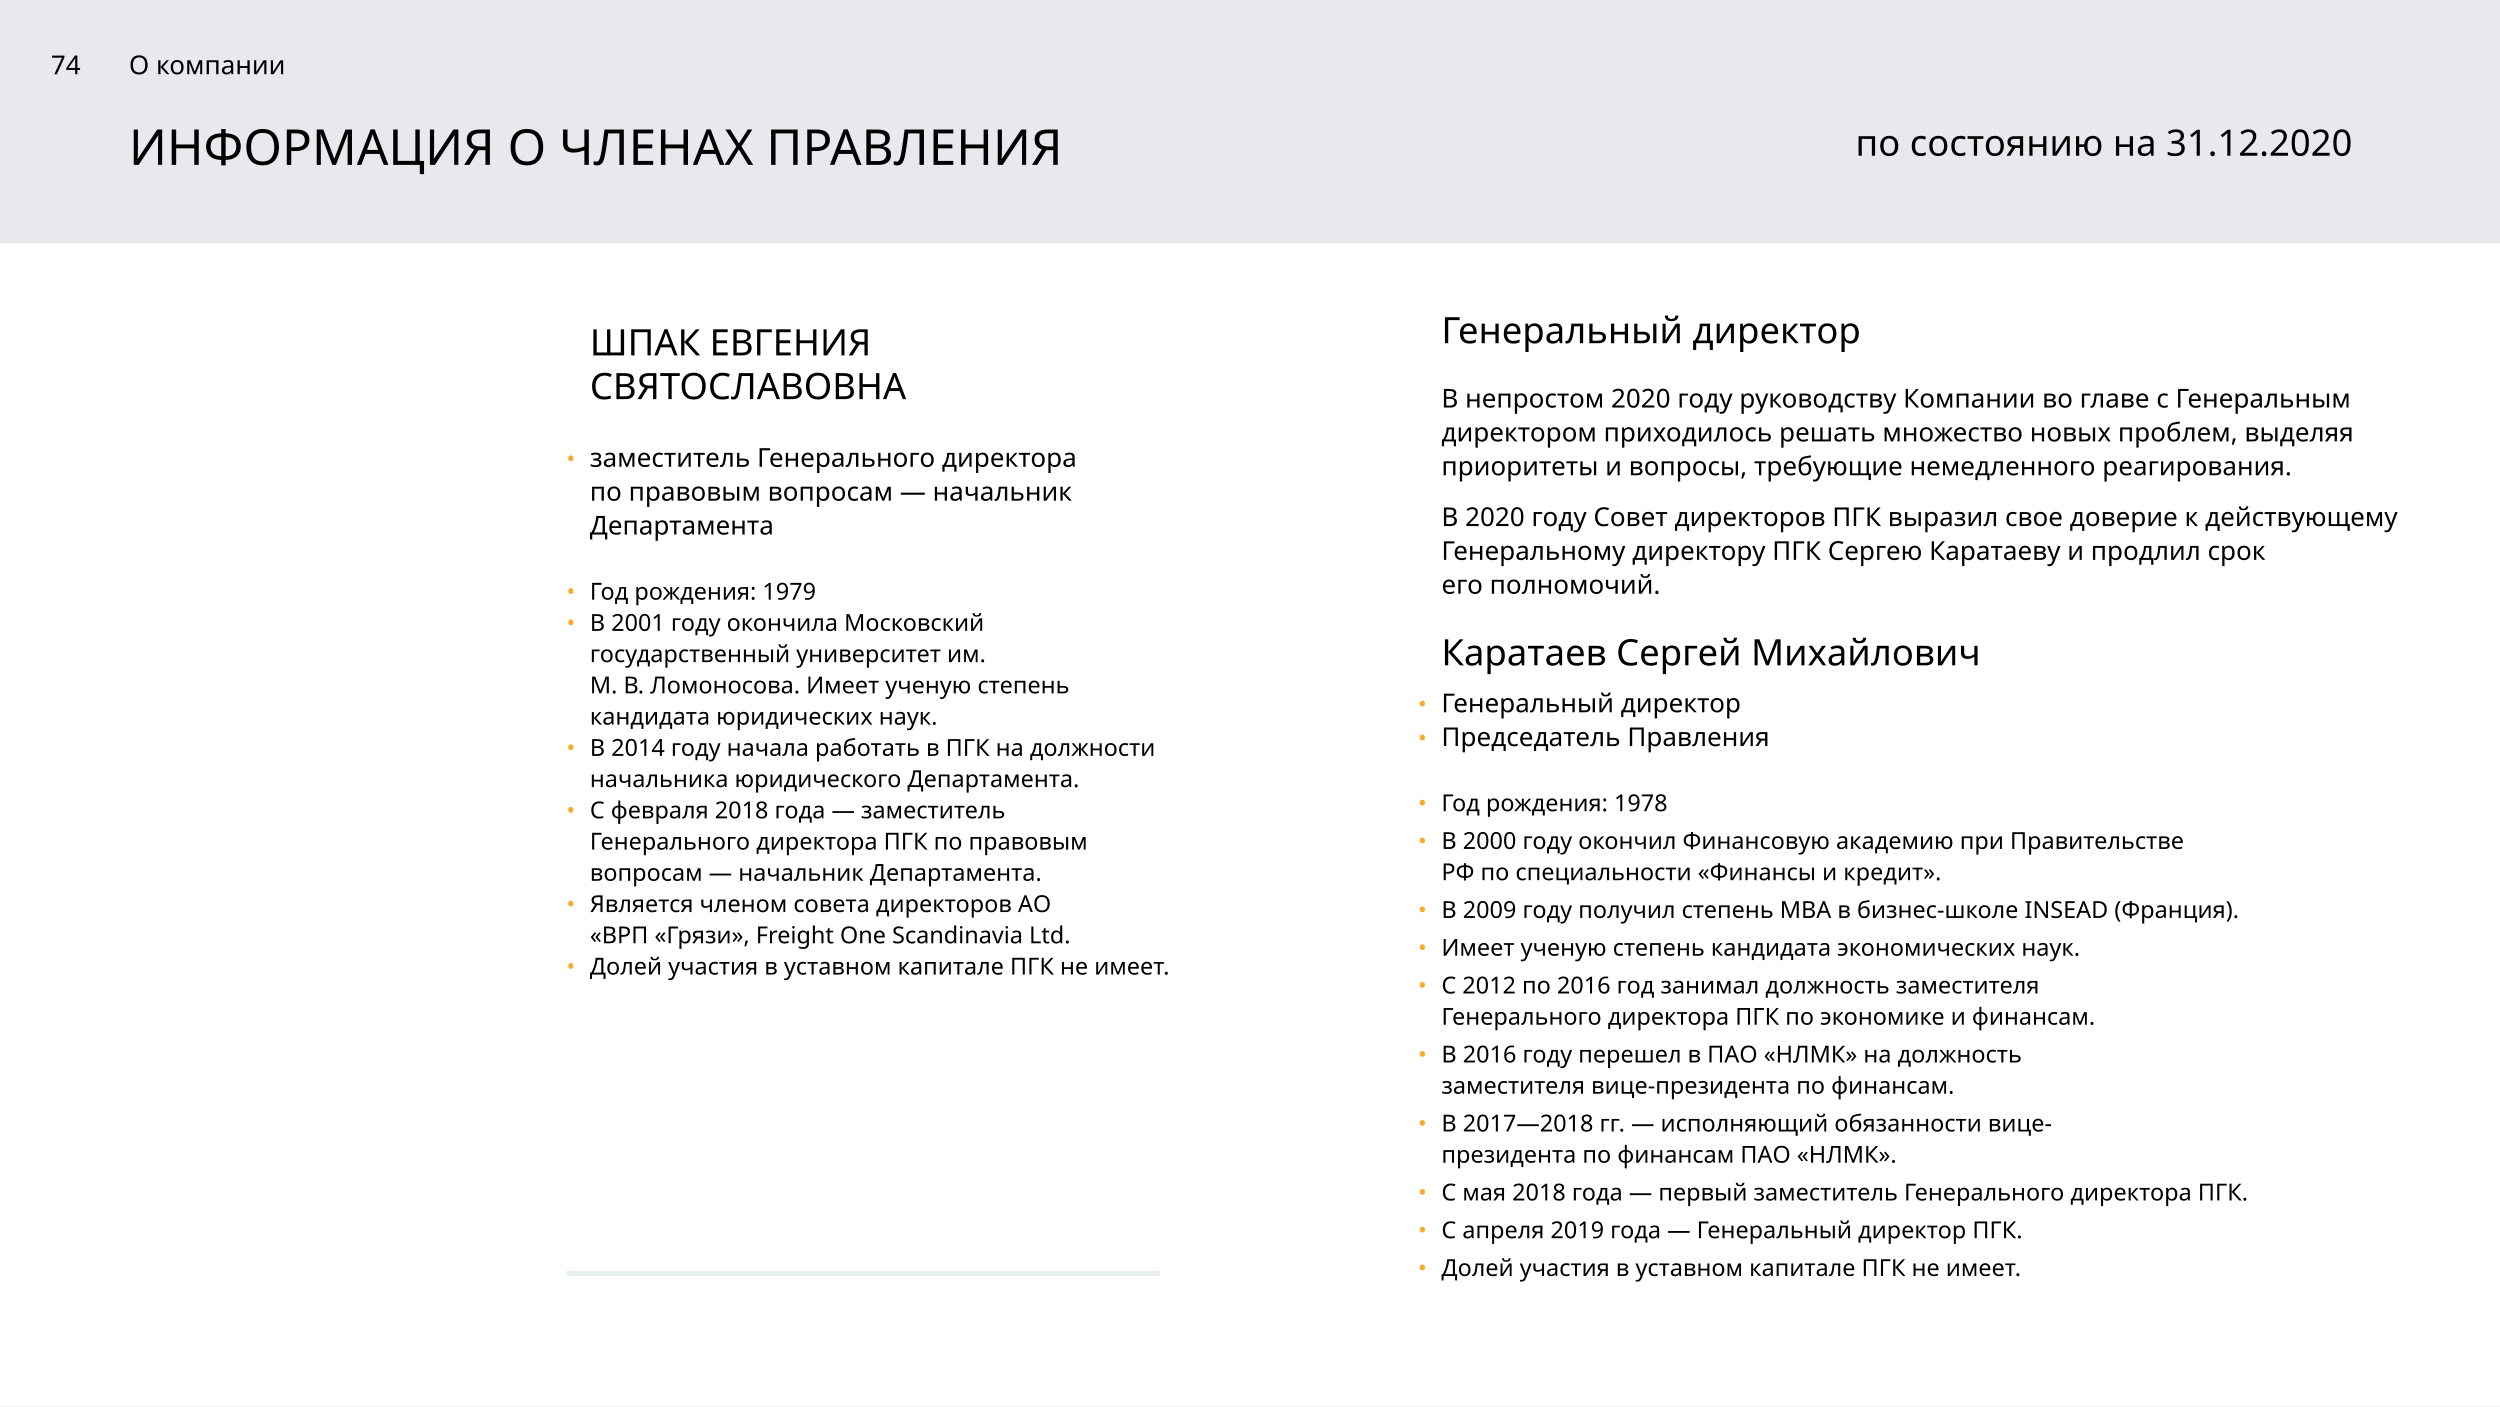
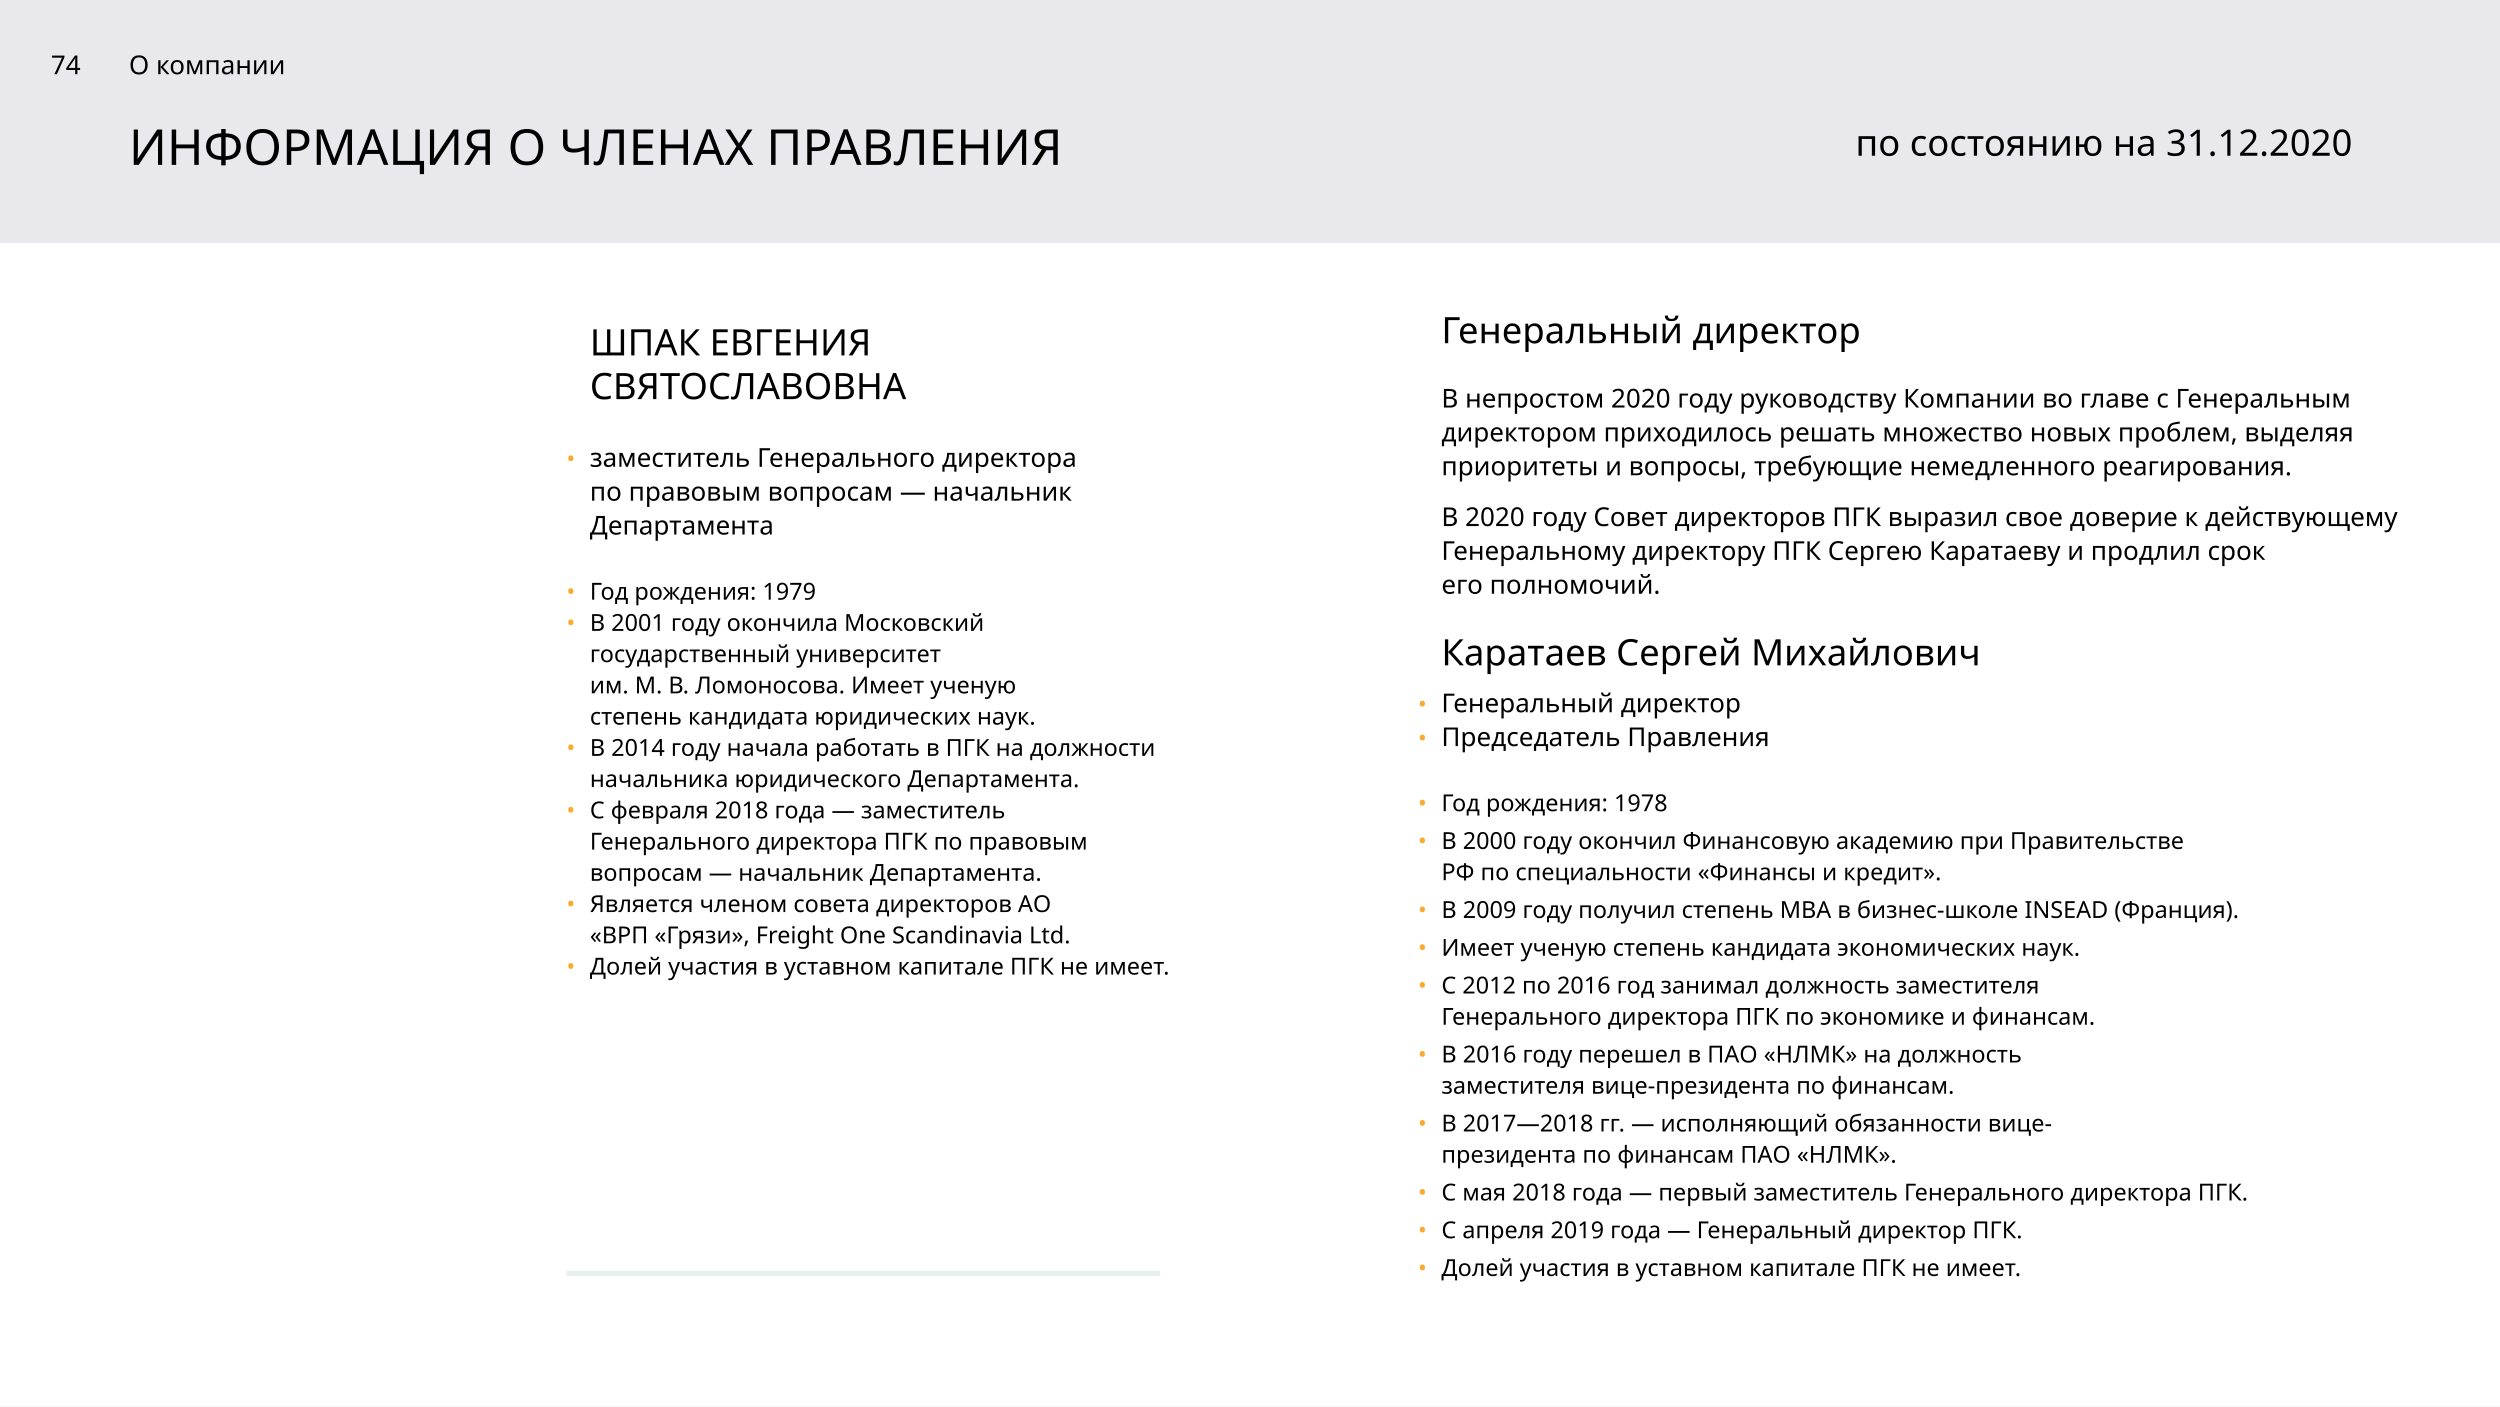
<svg xmlns="http://www.w3.org/2000/svg" version="1.1" id="svg2" xml:space="preserve" width="2560" height="1440" viewBox="0 0 2560 1440">
  <defs id="defs6">
    <clipPath clipPathUnits="userSpaceOnUse" id="clipPath20">
      <path d="M 0,1080 H 1920 V 0 H 0 Z" id="path18" />
    </clipPath>
    <clipPath clipPathUnits="userSpaceOnUse" id="clipPath256">
      <path d="M 0,1080 H 1920 V 0 H 0 Z" id="path254" />
    </clipPath>
  </defs>
  <g id="g10" transform="matrix(1.333333,0,0,-1.333333,0,1440)">
    <g id="g12">
      <g id="g14">
        <g id="g16" clip-path="url(#clipPath20)">
          <path d="M 0,0 H 1920 V 1080 H 0 Z" style="fill:#ffffff;fill-opacity:1;fill-rule:nonzero;stroke:none" id="path22" />
        </g>
      </g>
    </g>
    <path d="M 0,893.4 H 1920 V 1080 H 0 Z" style="fill:#e8e8ed;fill-opacity:1;fill-rule:nonzero;stroke:none" id="path24" />
    <text transform="matrix(1,0,0,-1,99,953.4)" style="font-variant:normal;font-weight:normal;font-stretch:normal;font-size:38px;font-family:'Prosto One';-inkscape-font-specification:ProstoOne-Regular;writing-mode:lr-tb;fill:#000000;fill-opacity:1;fill-rule:nonzero;stroke:none" id="text28">
      <tspan x="0 32.68 64.6 102.41 136.61 166.63 208.43 239.59 272.84 305.52 335.92 349.22 383.42 396.72 426.55 458.09 485.07 516.99 548.15 577.22 590.52 622.44 652.46 683.62 714.02 745.56 772.54 804.46 837.14" y="0" id="tspan26">ИНФОРМАЦИЯ О ЧЛЕНАХ ПРАВЛЕНИЯ</tspan>
    </text>
    <text transform="matrix(1,0,0,-1,1425,960.4)" style="font-variant:normal;font-weight:500;font-stretch:normal;font-size:28px;font-family:'Rubik Medium';-inkscape-font-specification:Rubik-Medium;writing-mode:lr-tb;fill:#000000;fill-opacity:1;fill-rule:nonzero;stroke:none" id="text32">
      <tspan x="0 17.136 33.74 40.124 56.14 72.744 88.76 103.628 120.232 136.36 153.832 171.304 194.712 201.096 218.568 234.584 240.968 258.185 271.177 276.861 289.853 307.213 314.745 332.105 350.557 367.917" y="0" id="tspan30">по состоянию на 31.12.2020</tspan>
    </text>
    <text transform="matrix(1,0,0,-1,453.008,807.072)" style="font-variant:normal;font-weight:normal;font-stretch:normal;font-size:28px;font-family:'Prosto One';-inkscape-font-specification:ProstoOne-Regular;writing-mode:lr-tb;fill:#000000;fill-opacity:1;fill-rule:nonzero;stroke:none" id="text38">
      <tspan x="0 30.66 54.18 77.14 99.4 109.2 129.08 151.48 169.96 189.84 213.36 237.44 259.84" y="0" id="tspan34">ШПАК ЕВГЕНИЯ </tspan>
      <tspan x="0 22.12 44.52 66.92 86.66 111.86 133.98 157.22 180.18 202.58 227.78 250.18 273.7" y="33.6" id="tspan36">СВЯТОСЛАВОВНА</tspan>
    </text>
    <text transform="matrix(1,0,0,-1,435,721.4804)" style="font-variant:normal;font-weight:normal;font-stretch:normal;font-size:18px;font-family:Rubik;-inkscape-font-specification:Rubik-Regular;writing-mode:lr-tb;fill:#faaa2d;fill-opacity:1;fill-rule:nonzero;stroke:none" id="text42">
      <tspan x="0 6.858" y="0" id="tspan40">• </tspan>
    </text>
    <text transform="matrix(1,0,0,-1,453,721.4804)" style="font-variant:normal;font-weight:500;font-stretch:normal;font-size:20px;font-family:'Rubik Medium';-inkscape-font-specification:Rubik-Medium;writing-mode:lr-tb;fill:#000000;fill-opacity:1;fill-rule:nonzero;stroke:none" id="text50">
      <tspan x="0 10.72 22.16 36.24 47.8 59.24 69.86 82.34 92.96 104.418 116.498 127.118 131.678 140.238 151.798 164.278 175.838 188.118 199.558 211.638 222.258 234.738 246.598 255.336 267.196 271.756 284.336 296.816 309.096 320.656 332.116 342.736 354.596 366.876 378.316" y="0" id="tspan44">заместитель Генерального директора </tspan>
      <tspan x="0 12.24 24.1 28.66 40.9 53.18 64.62 76.32 88.18 99.88 115.24 129.32 133.88 145.58 157.44 169.68 181.96 193.82 205.26 216.7 230.78 235.34 250.54 255.1 267.58 279.02 290.6 302.04 314.12 324.74 337.22 349.7 361.16" y="26" id="tspan46">по правовым вопросам — начальник </tspan>
      <tspan x="0 14.92 26.48 38.72 50.16 62.44 73.06 84.5 98.58 110.14 122.62 133.24" y="52" id="tspan48">Департамента</tspan>
    </text>
    <text transform="matrix(1,0,0,-1,435,619.4803)" style="font-variant:normal;font-weight:normal;font-stretch:normal;font-size:18px;font-family:Rubik;-inkscape-font-specification:Rubik-Regular;writing-mode:lr-tb;fill:#faaa2d;fill-opacity:1;fill-rule:nonzero;stroke:none" id="text54">
      <tspan x="0 6.858" y="0" id="tspan52">• </tspan>
    </text>
    <text transform="matrix(1,0,0,-1,453,619.4803)" style="font-variant:normal;font-weight:300;font-stretch:normal;font-size:18px;font-family:'Rubik Light';-inkscape-font-specification:Rubik-Light;writing-mode:lr-tb;fill:#000000;fill-opacity:1;fill-rule:nonzero;stroke:none" id="text58">
      <tspan x="0 6.732 16.776 27.144 31.788 42.246 52.29 65.772 76.14 85.968 96.696 107.424 116.766 121.104 125.748 132.912 143.208 151.974" y="0" id="tspan56">Год рождения: 1979</tspan>
    </text>
    <text transform="matrix(1,0,0,-1,435,595.4863)" style="font-variant:normal;font-weight:normal;font-stretch:normal;font-size:18px;font-family:Rubik;-inkscape-font-specification:Rubik-Regular;writing-mode:lr-tb;fill:#faaa2d;fill-opacity:1;fill-rule:nonzero;stroke:none" id="text62">
      <tspan x="0 6.858" y="0" id="tspan60">• </tspan>
    </text>
    <text transform="matrix(1,0,0,-1,453,595.4863)" style="font-variant:normal;font-weight:300;font-stretch:normal;font-size:18px;font-family:'Rubik Light';-inkscape-font-specification:Rubik-Light;writing-mode:lr-tb;fill:#000000;fill-opacity:1;fill-rule:nonzero;stroke:none" id="text72">
      <tspan x="0 11.754 16.398 26.478 37.566 48.654 55.818 60.462 67.77 77.814 88.182 97.704 102.348 112.392 121.05 131.094 141.822 151.308 162.036 172.134 181.782 186.426 200.466 210.51 220.158 228.814 238.858 248.614 258.262 267.37 278.098 288.826" y="0" id="tspan64">В 2001 году окончила Московский </tspan>
-       <tspan x="0 7.308 17.352 27 36.522 46.89 56.538 66.996 76.644 85.59 95.346 105.174 115.902 126.63 138.492 149.22 153.864 163.386 174.114 184.842 194.598 204.426 214.884 224.532 235.26 244.206 254.034 262.98 267.624 278.352 290.304 294.588" y="23.994" id="tspan66">государственный университет им. </tspan>
-       <tspan x="0 13.878 18.162 22.806 34.56 38.844 43.488 55.728 65.772 77.724 87.768 98.496 108.54 118.188 128.232 137.988 147.636 151.92 156.564 169.632 181.584 191.412 201.24 210.186 214.83 224.352 233.838 243.666 254.394 263.916 277.65 282.294 291.942 300.888 310.716 321.084 330.912 341.64 350.208" y="47.988" id="tspan68">М. В. Ломоносова. Имеет ученую степень </tspan>
-       <tspan x="0 9.108 18.756 29.484 39.852 50.58 60.948 70.596 79.542 89.19 93.834 107.568 118.026 128.754 139.122 149.85 159.336 169.164 178.812 187.92 198.648 207.972 212.616 223.344 232.992 242.514 251.622" y="71.982" id="tspan70">кандидата юридических наук.</tspan>
+       <tspan x="0 7.308 17.352 27 36.522 46.89 56.538 66.996 76.644 85.59 95.346 105.174 115.902 126.63 138.492 149.22 153.864 163.386 174.114 184.842 194.598 204.426 214.884 224.532 235.26 244.206 254.034 262.98" y="23.994" id="tspan66">государственный университет </tspan>
+       <tspan x="0 10.728 22.68 26.964 31.608 45.486 49.77 54.414 66.168 70.452 75.096 87.336 97.38 109.332 119.376 130.104 140.148 149.796 159.84 169.596 179.244 183.528 188.172 201.24 213.192 223.02 232.848 241.794 246.438 255.96 265.446 275.274 286.002 295.524 309.258" y="47.988" id="tspan68">им. М. В. Ломоносова. Имеет ученую </tspan>
+       <tspan x="0 9.648 18.594 28.422 38.79 48.618 59.346 67.914 72.558 81.666 91.314 102.042 112.41 123.138 133.506 143.154 152.1 161.748 166.392 180.126 190.584 201.312 211.68 222.408 231.894 241.722 251.37 260.478 271.206 280.53 285.174 295.902 305.55 315.072 324.18" y="71.982" id="tspan70">степень кандидата юридических наук.</tspan>
    </text>
    <text transform="matrix(1,0,0,-1,435,499.5103)" style="font-variant:normal;font-weight:normal;font-stretch:normal;font-size:18px;font-family:Rubik;-inkscape-font-specification:Rubik-Regular;writing-mode:lr-tb;fill:#faaa2d;fill-opacity:1;fill-rule:nonzero;stroke:none" id="text76">
      <tspan x="0 6.858" y="0" id="tspan74">• </tspan>
    </text>
    <text transform="matrix(1,0,0,-1,453,499.5103)" style="font-variant:normal;font-weight:300;font-stretch:normal;font-size:18px;font-family:'Rubik Light';-inkscape-font-specification:Rubik-Light;writing-mode:lr-tb;fill:#000000;fill-opacity:1;fill-rule:nonzero;stroke:none" id="text82">
      <tspan x="0 11.754 16.398 26.478 37.566 44.73 55.44 60.084 67.392 77.436 87.804 97.326 101.97 112.698 122.346 131.832 141.48 151.578 161.226 165.87 176.328 185.976 196.182 206.226 215.172 224.82 233.766 242.334 246.978 256.734 261.378 273.978 283.068 294.12 298.764 309.492 319.14 323.784 334.152 344.012 354.11 367.592 378.32 388.364 398.012 406.958 417.686" y="0" id="tspan78">В 2014 году начала работать в ПГК на должности </tspan>
      <tspan x="0 10.728 20.376 29.862 39.51 49.608 58.176 68.904 79.632 88.74 98.388 103.032 116.766 127.224 137.952 148.32 159.048 168.534 178.362 188.01 196.666 206.71 214.018 224.062 228.706 240.874 250.702 261.07 270.718 281.176 290.122 299.77 311.722 321.55 332.278 341.224 350.872" y="23.994" id="tspan80">начальника юридического Департамента.</tspan>
    </text>
    <text transform="matrix(1,0,0,-1,435,451.5223)" style="font-variant:normal;font-weight:normal;font-stretch:normal;font-size:18px;font-family:Rubik;-inkscape-font-specification:Rubik-Regular;writing-mode:lr-tb;fill:#faaa2d;fill-opacity:1;fill-rule:nonzero;stroke:none" id="text86">
      <tspan x="0 6.858" y="0" id="tspan84">• </tspan>
    </text>
    <text transform="matrix(1,0,0,-1,453,451.5223)" style="font-variant:normal;font-weight:300;font-stretch:normal;font-size:18px;font-family:'Rubik Light';-inkscape-font-specification:Rubik-Light;writing-mode:lr-tb;fill:#000000;fill-opacity:1;fill-rule:nonzero;stroke:none" id="text94">
      <tspan x="0 11.718 16.362 28.584 38.412 48.168 58.626 68.274 78.372 87.714 92.358 102.438 113.526 120.69 131.814 136.458 143.764 153.808 164.176 173.824 178.468 192.274 196.918 205.774 215.422 227.374 237.202 246.85 255.796 266.524 275.47 285.224 295.322 303.89" y="0" id="tspan88">С февраля 2018 года — заместитель </tspan>
      <tspan x="0 6.732 16.56 27.288 37.116 47.574 57.222 67.32 75.888 86.616 96.66 103.966 114.01 118.654 129.022 139.75 150.208 160.036 169.144 178.09 188.134 198.592 208.24 212.884 225.484 234.574 245.626 250.27 260.638 270.682 275.326 285.694 296.152 305.8 315.556 325.6 335.356 347.218 359.17" y="23.994" id="tspan90">Генерального директора ПГК по правовым </tspan>
      <tspan x="0 9.756 19.8 30.168 40.626 50.67 60.318 69.966 81.918 86.562 100.368 105.012 115.74 125.388 134.874 144.522 154.62 163.188 173.916 184.644 193.752 198.396 210.564 220.392 230.76 240.408 250.866 259.812 269.46 281.412 291.24 301.968 310.914 320.562" y="47.988" id="tspan92">вопросам — начальник Департамента.</tspan>
    </text>
    <text transform="matrix(1,0,0,-1,435,379.5403)" style="font-variant:normal;font-weight:normal;font-stretch:normal;font-size:18px;font-family:Rubik;-inkscape-font-specification:Rubik-Regular;writing-mode:lr-tb;fill:#faaa2d;fill-opacity:1;fill-rule:nonzero;stroke:none" id="text98">
      <tspan x="0 6.858" y="0" id="tspan96">• </tspan>
    </text>
    <text transform="matrix(1,0,0,-1,453,379.5403)" style="font-variant:normal;font-weight:300;font-stretch:normal;font-size:18px;font-family:'Rubik Light';-inkscape-font-specification:Rubik-Light;writing-mode:lr-tb;fill:#000000;fill-opacity:1;fill-rule:nonzero;stroke:none" id="text104">
      <tspan x="0 11.556 21.312 31.41 40.752 50.58 59.526 69.174 78.516 83.16 92.646 102.744 112.572 123.3 133.344 145.296 149.94 159.588 169.632 179.388 189.216 198.162 207.81 212.454 222.822 233.55 244.008 253.836 262.944 271.89 281.934 292.392 302.436 312.192 316.836 328.536 340.452" y="0" id="tspan100">Является членом совета директоров АО </tspan>
      <tspan x="0 10.854 22.608 33.912 46.512 51.156 62.01 69.3 79.758 89.1 97.956 108.684 119.538 123.804 128.448 138.418 144.466 154.294 158.308 168.766 179.26 185.722 190.366 202.282 212.902 222.73 227.374 238.264 247.912 257.56 268.18 278.62 282.634 293.254 302.756 312.404 316.418 326.066 330.71 339.764 346.226 356.666" y="23.994" id="tspan102">«ВРП «Грязи», Freight One Scandinavia Ltd.</tspan>
    </text>
    <text transform="matrix(1,0,0,-1,435,331.5523)" style="font-variant:normal;font-weight:normal;font-stretch:normal;font-size:18px;font-family:Rubik;-inkscape-font-specification:Rubik-Regular;writing-mode:lr-tb;fill:#faaa2d;fill-opacity:1;fill-rule:nonzero;stroke:none" id="text108">
      <tspan x="0 6.858" y="0" id="tspan106">• </tspan>
    </text>
    <text transform="matrix(1,0,0,-1,453,331.5523)" style="font-variant:normal;font-weight:300;font-stretch:normal;font-size:18px;font-family:'Rubik Light';-inkscape-font-specification:Rubik-Light;writing-mode:lr-tb;fill:#000000;fill-opacity:1;fill-rule:nonzero;stroke:none" id="text112">
      <tspan x="0 12.168 22.032 32.13 41.958 52.686 57.33 66.852 76.338 85.986 95.634 104.58 115.308 124.65 129.294 139.05 143.694 152.908 162.556 171.502 181.15 190.906 201.634 211.678 223.63 228.274 237.382 247.03 257.398 268.126 277.072 286.72 296.818 306.646 311.29 323.89 332.98 344.032 348.676 359.404 369.232 373.876 384.604 396.556 406.384 416.212 425.158" y="0" id="tspan110">Долей участия в уставном капитале ПГК не имеет.</tspan>
    </text>
    <text transform="matrix(1,0,0,-1,1107,816.4)" style="font-variant:normal;font-weight:500;font-stretch:normal;font-size:28px;font-family:'Rubik Medium';-inkscape-font-specification:Rubik-Medium;writing-mode:lr-tb;fill:#000000;fill-opacity:1;fill-rule:nonzero;stroke:none" id="text116">
      <tspan x="0 11.984 28.168 45.64 61.824 79.016 95.032 111.944 126.812 144.284 165.788 183.26 189.644 207.256 224.728 241.92 258.104 274.148 289.016 305.62" y="0" id="tspan114">Генеральный директор</tspan>
    </text>
    <text transform="matrix(1,0,0,-1,1107,767)" style="font-variant:normal;font-weight:300;font-stretch:normal;font-size:20px;font-family:'Rubik Light';-inkscape-font-specification:Rubik-Light;writing-mode:lr-tb;fill:#000000;fill-opacity:1;fill-rule:nonzero;stroke:none" id="text130">
      <tspan x="0 13.06 18.22 30.14 41.06 52.58 64.2 75.36 86.08 96.02 107.18 120.46 125.62 136.82 149.14 160.34 172.66 177.82 185.938 197.098 208.618 219.198 224.358 235.598 246.178 255.798 266.958 277.798 288.958 300.478 311.198 321.138 331.978 342.558 347.718 359.396 370.556 383.836 395.356 406.076 417.996 429.916 441.836 446.996 457.836 468.996 474.156 481.996 493.216 503.936 514.776 525.696 530.856 541.576 546.736 554.214 565.134 577.054 587.974 599.594 610.314 621.534 631.054 642.974 656.154 669.434" y="0" id="tspan118">В непростом 2020 году руководству Компании во главе с Генеральным </tspan>
      <tspan x="0 11.52 23.44 35.06 45.98 56.1 66.04 77.2 88.82 99.98 113.26 118.42 129.94 141.56 153.48 163.84 175 186.52 198.44 209.66 220.82 231.54 241.06 246.22 257.84 268.76 284.14 294.86 304.8 314.32 319.48 332.76 344.68 355.84 370.82 381.74 392.46 402.4 413.24 424.4 429.56 441.48 452.64 463.48 476.66 487.02 492.18 503.7 515.32 526.48 537.82 549.04 559.96 573.24 577.98 583.14 593.98 607.16 618.68 629.512 640.732 651.112 661.492" y="26" id="tspan120">директором приходилось решать множество новых проблем, выделяя </tspan>
      <tspan x="0 11.52 23.14 35.06 46.22 57.84 69.76 79.7 90.62 100.56 113.74 118.9 130.82 135.98 146.82 157.98 169.5 181.12 192.28 203 216.18 220.92 226.08 236.02 247.64 258.56 269.9 280.48 295.74 311.64 323.56 334.48 339.64 351.56 362.48 375.76 386.68 398.2 409.42 420.34 432.26 444.18 455.34 463.454 474.614 479.774 491.394 502.314 513.034 521.394 533.314 544.934 556.094 566.934 577.654 589.574 601.494 611.874" y="52" id="tspan122">приоритеты и вопросы, требующие немедленного реагирования.</tspan>
      <tspan x="0 13.06 18.22 29.42 41.74 52.94 65.26 70.42 78.54 89.7 101.22 111.8 116.96 129.98 141.14 151.98 162.9 172.84 178 189.52 201.44 213.06 223.98 234.1 244.04 255.2 266.82 277.98 288.82 293.98 307.98 318.08 330.36 335.52 346.36 359.54 371.16 381.88 391.72 403.64 414.86 420.02 430.74 441.58 452.74 463.66 468.82 480.34 491.5 502.34 513.26 524.88 536.8 547.72 552.88 563 568.16 579.68 590.6 602.52 613.24 623.18 634.02 644.6 659.86 675.76 686.68 699.96 710.54" y="91" id="tspan124">В 2020 году Совет директоров ПГК выразил свое доверие к действующему </tspan>
      <tspan x="0 7.48 18.4 30.32 41.24 52.86 63.58 74.8 84.32 96.24 107.4 120.68 131.26 136.42 147.94 159.86 171.48 182.4 192.52 202.46 213.62 224.858 235.438 240.598 254.598 264.698 276.978 282.138 295.158 306.078 317.698 325.816 336.736 351.996 357.156 369.436 380.156 391.776 402.496 412.436 423.156 434.076 444.916 455.496 460.656 472.576 477.736 489.256 500.876 512.036 523.556 534.776 546.696 557.916 563.076 573.796 585.416 596.576 606.696" y="117" id="tspan126">Генеральному директору ПГК Сергею Каратаеву и продлил срок </tspan>
      <tspan x="0 10.92 19.04 30.2 35.36 46.88 57.84 69.06 80.98 92.14 105.42 116.58 127.12 139.04 150.96" y="143" id="tspan128">его полномочий.</tspan>
    </text>
    <text transform="matrix(1,0,0,-1,1107,569)" style="font-variant:normal;font-weight:500;font-stretch:normal;font-size:28px;font-family:'Rubik Medium';-inkscape-font-specification:Rubik-Medium;writing-mode:lr-tb;fill:#000000;fill-opacity:1;fill-rule:nonzero;stroke:none" id="text134">
      <tspan x="0 18.816 34.832 52.024 68.04 82.908 98.924 115.108 131.488 137.872 157.052 173.236 190.428 202.661 218.845 236.317 242.701 265.437 282.909 298.729 314.745 332.217 349.129 365.733 382.113 399.585" y="0" id="tspan132">Каратаев Сергей Михайлович</tspan>
    </text>
    <text transform="matrix(1,0,0,-1,1089,533)" style="font-variant:normal;font-weight:normal;font-stretch:normal;font-size:18px;font-family:Rubik;-inkscape-font-specification:Rubik-Regular;writing-mode:lr-tb;fill:#faaa2d;fill-opacity:1;fill-rule:nonzero;stroke:none" id="text138">
      <tspan x="0 6.858" y="0" id="tspan136">• </tspan>
    </text>
    <text transform="matrix(1,0,0,-1,1107,533)" style="font-variant:normal;font-weight:500;font-stretch:normal;font-size:20px;font-family:'Rubik Medium';-inkscape-font-specification:Rubik-Medium;writing-mode:lr-tb;fill:#000000;fill-opacity:1;fill-rule:nonzero;stroke:none" id="text142">
      <tspan x="0 8.56 20.12 32.6 44.16 56.44 67.88 79.96 90.58 103.06 118.42 130.9 135.46 148.04 160.52 172.8 184.36 195.82 206.44 218.3" y="0" id="tspan140">Генеральный директор</tspan>
    </text>
    <text transform="matrix(1,0,0,-1,1089,507)" style="font-variant:normal;font-weight:normal;font-stretch:normal;font-size:18px;font-family:Rubik;-inkscape-font-specification:Rubik-Regular;writing-mode:lr-tb;fill:#faaa2d;fill-opacity:1;fill-rule:nonzero;stroke:none" id="text146">
      <tspan x="0 6.858" y="0" id="tspan144">• </tspan>
    </text>
    <text transform="matrix(1,0,0,-1,1107,507)" style="font-variant:normal;font-weight:500;font-stretch:normal;font-size:20px;font-family:'Rubik Medium';-inkscape-font-specification:Rubik-Medium;writing-mode:lr-tb;fill:#000000;fill-opacity:1;fill-rule:nonzero;stroke:none" id="text150">
      <tspan x="0 14.6 26.88 38.44 51.02 62.46 74.02 86.6 98.04 108.66 120.118 132.198 142.818 147.378 161.978 174.258 185.698 197.398 209.478 221.038 233.518 245.998" y="0" id="tspan148">Председатель Правления</tspan>
    </text>
    <text transform="matrix(1,0,0,-1,1089,457)" style="font-variant:normal;font-weight:normal;font-stretch:normal;font-size:18px;font-family:Rubik;-inkscape-font-specification:Rubik-Regular;writing-mode:lr-tb;fill:#faaa2d;fill-opacity:1;fill-rule:nonzero;stroke:none" id="text154">
      <tspan x="0 6.858" y="0" id="tspan152">• </tspan>
    </text>
    <text transform="matrix(1,0,0,-1,1107,457)" style="font-variant:normal;font-weight:300;font-stretch:normal;font-size:18px;font-family:'Rubik Light';-inkscape-font-specification:Rubik-Light;writing-mode:lr-tb;fill:#000000;fill-opacity:1;fill-rule:nonzero;stroke:none" id="text158">
      <tspan x="0 6.732 16.776 27.144 31.788 42.246 52.29 65.772 76.14 85.968 96.696 107.424 116.766 121.104 125.748 132.912 143.208 151.974" y="0" id="tspan156">Год рождения: 1978</tspan>
    </text>
    <text transform="matrix(1,0,0,-1,1089,428.002)" style="font-variant:normal;font-weight:normal;font-stretch:normal;font-size:18px;font-family:Rubik;-inkscape-font-specification:Rubik-Regular;writing-mode:lr-tb;fill:#faaa2d;fill-opacity:1;fill-rule:nonzero;stroke:none" id="text162">
      <tspan x="0 6.858" y="0" id="tspan160">• </tspan>
    </text>
    <text transform="matrix(1,0,0,-1,1107,428.002)" style="font-variant:normal;font-weight:300;font-stretch:normal;font-size:18px;font-family:'Rubik Light';-inkscape-font-specification:Rubik-Light;writing-mode:lr-tb;fill:#000000;fill-opacity:1;fill-rule:nonzero;stroke:none" id="text168">
      <tspan x="0 11.754 16.398 26.478 37.566 48.654 59.742 64.386 71.694 81.738 92.106 101.628 106.272 116.316 124.974 135.018 145.746 155.232 165.96 176.058 180.702 195.552 206.28 217.008 226.656 237.384 247.032 257.076 266.832 276.354 290.088 294.732 304.38 313.488 323.136 333.504 343.332 355.284 366.012 379.746 384.39 394.758 405.216 415.944 420.588 433.188 443.646 453.294 463.05 473.778 482.724 492.475 502.573 511.141 520.789 529.735 539.491 549.319" y="0" id="tspan164">В 2000 году окончил Финансовую академию при Правительстве </tspan>
      <tspan x="0 11.304 26.154 30.798 41.166 51.21 55.854 65.502 75.87 85.698 96.516 107.244 116.892 126.99 135.558 146.286 156.33 165.978 174.924 185.652 190.296 201.15 216 226.728 237.456 247.104 257.832 267.48 279.342 283.986 294.714 299.358 308.466 318.924 328.752 339.12 349.848 358.794 369.648" y="23.994" id="tspan166">РФ по специальности «Финансы и кредит».</tspan>
    </text>
    <text transform="matrix(1,0,0,-1,1089,375.01)" style="font-variant:normal;font-weight:normal;font-stretch:normal;font-size:18px;font-family:Rubik;-inkscape-font-specification:Rubik-Regular;writing-mode:lr-tb;fill:#faaa2d;fill-opacity:1;fill-rule:nonzero;stroke:none" id="text172">
      <tspan x="0 6.858" y="0" id="tspan170">• </tspan>
    </text>
    <text transform="matrix(1,0,0,-1,1107,375.01)" style="font-variant:normal;font-weight:300;font-stretch:normal;font-size:18px;font-family:'Rubik Light';-inkscape-font-specification:Rubik-Light;writing-mode:lr-tb;fill:#000000;fill-opacity:1;fill-rule:nonzero;stroke:none" id="text176">
      <tspan x="0 11.754 16.398 26.478 37.566 48.654 58.95 63.594 70.902 80.946 91.314 100.836 105.48 115.848 125.712 135.81 145.332 154.818 165.546 175.644 180.288 189.936 198.882 208.71 219.078 228.906 239.634 248.202 252.846 266.886 278.64 290.34 294.984 304.74 309.384 319.59 330.318 339.174 349.902 359.73 369.378 378.144 391.986 400.64 410.504 420.602 430.43 435.074 439.592 451.904 462.794 473.45 485.15 497.336 501.98 507.722 522.572 533.03 542.678 553.406 564.224 574.952 583.576 589.318" y="0" id="tspan174">В 2009 году получил степень МВА в бизнес-школе INSEAD (Франция).</tspan>
    </text>
    <text transform="matrix(1,0,0,-1,1089,346.012)" style="font-variant:normal;font-weight:normal;font-stretch:normal;font-size:18px;font-family:Rubik;-inkscape-font-specification:Rubik-Regular;writing-mode:lr-tb;fill:#faaa2d;fill-opacity:1;fill-rule:nonzero;stroke:none" id="text180">
      <tspan x="0 6.858" y="0" id="tspan178">• </tspan>
    </text>
    <text transform="matrix(1,0,0,-1,1107,346.012)" style="font-variant:normal;font-weight:300;font-stretch:normal;font-size:18px;font-family:'Rubik Light';-inkscape-font-specification:Rubik-Light;writing-mode:lr-tb;fill:#000000;fill-opacity:1;fill-rule:nonzero;stroke:none" id="text184">
      <tspan x="0 13.068 25.02 34.848 44.676 53.622 58.266 67.788 77.274 87.102 97.83 107.352 121.086 125.73 135.378 144.324 154.152 164.52 174.348 185.076 193.644 198.288 207.396 217.044 227.772 238.14 248.868 259.236 268.884 277.83 287.478 292.122 301.77 310.424 320.468 331.196 341.24 353.192 363.92 373.406 383.234 392.882 401.99 412.718 422.042 426.686 437.414 447.062 456.584 465.692" y="0" id="tspan182">Имеет ученую степень кандидата экономических наук.</tspan>
    </text>
    <text transform="matrix(1,0,0,-1,1089,317.014)" style="font-variant:normal;font-weight:normal;font-stretch:normal;font-size:18px;font-family:Rubik;-inkscape-font-specification:Rubik-Regular;writing-mode:lr-tb;fill:#faaa2d;fill-opacity:1;fill-rule:nonzero;stroke:none" id="text188">
      <tspan x="0 6.858" y="0" id="tspan186">• </tspan>
    </text>
    <text transform="matrix(1,0,0,-1,1107,317.014)" style="font-variant:normal;font-weight:300;font-stretch:normal;font-size:18px;font-family:'Rubik Light';-inkscape-font-specification:Rubik-Light;writing-mode:lr-tb;fill:#000000;fill-opacity:1;fill-rule:nonzero;stroke:none" id="text194">
      <tspan x="0 11.718 16.362 26.442 37.53 44.694 54.774 59.418 69.786 79.83 84.474 94.554 105.642 112.806 123.282 127.926 135.232 145.276 155.644 160.288 169.144 178.792 189.52 200.248 212.2 221.848 231.946 236.59 246.958 256.82 266.918 280.4 291.128 301.172 310.82 319.766 328.334 332.978 341.834 351.482 363.434 373.262 382.91 391.856 402.584 411.53 421.285 431.383 440.725" y="0" id="tspan190">С 2012 по 2016 год занимал должность заместителя </tspan>
      <tspan x="0 6.732 16.56 27.288 37.116 47.574 57.222 67.32 75.888 86.616 96.66 103.966 114.01 118.654 129.022 139.75 150.208 160.036 169.144 178.09 188.134 198.592 208.24 212.884 225.484 234.574 245.626 250.27 260.638 270.682 275.326 284.974 293.63 303.674 314.402 324.446 336.398 347.126 355.784 365.612 370.256 380.984 385.628 397.85 408.578 419.306 428.954 439.682 449.33 458.978 470.93" y="23.994" id="tspan192">Генерального директора ПГК по экономике и финансам.</tspan>
    </text>
    <text transform="matrix(1,0,0,-1,1089,264.022)" style="font-variant:normal;font-weight:normal;font-stretch:normal;font-size:18px;font-family:Rubik;-inkscape-font-specification:Rubik-Regular;writing-mode:lr-tb;fill:#faaa2d;fill-opacity:1;fill-rule:nonzero;stroke:none" id="text198">
      <tspan x="0 6.858" y="0" id="tspan196">• </tspan>
    </text>
    <text transform="matrix(1,0,0,-1,1107,264.022)" style="font-variant:normal;font-weight:300;font-stretch:normal;font-size:18px;font-family:'Rubik Light';-inkscape-font-specification:Rubik-Light;writing-mode:lr-tb;fill:#000000;fill-opacity:1;fill-rule:nonzero;stroke:none" id="text204">
      <tspan x="0 11.754 16.398 26.478 37.566 44.73 55.206 59.85 67.158 77.202 87.57 97.092 101.736 112.104 121.932 132.39 142.218 156.06 165.814 175.912 180.556 190.312 194.956 207.556 219.256 231.172 235.816 246.67 259.27 271.51 285.55 296.602 307.456 312.1 322.828 332.476 337.12 347.488 357.35 367.448 380.93 391.658 401.702 411.35 420.296 428.864" y="0" id="tspan200">В 2016 году перешел в ПАО «НЛМК» на должность </tspan>
      <tspan x="0 8.856 18.504 30.456 40.284 49.932 58.878 69.606 78.552 88.306 98.404 107.746 112.39 122.146 132.874 143.692 153.52 162.286 172.654 183.112 192.94 201.796 212.524 222.892 232.72 243.448 252.394 262.042 266.686 277.054 287.098 291.742 303.964 314.692 325.42 335.068 345.796 355.444 365.092 377.044" y="23.994" id="tspan202">заместителя вице-президента по финансам.</tspan>
    </text>
    <text transform="matrix(1,0,0,-1,1089,211.03)" style="font-variant:normal;font-weight:normal;font-stretch:normal;font-size:18px;font-family:Rubik;-inkscape-font-specification:Rubik-Regular;writing-mode:lr-tb;fill:#faaa2d;fill-opacity:1;fill-rule:nonzero;stroke:none" id="text208">
      <tspan x="0 6.858" y="0" id="tspan206">• </tspan>
    </text>
    <text transform="matrix(1,0,0,-1,1107,211.03)" style="font-variant:normal;font-weight:300;font-stretch:normal;font-size:18px;font-family:'Rubik Light';-inkscape-font-specification:Rubik-Light;writing-mode:lr-tb;fill:#000000;fill-opacity:1;fill-rule:nonzero;stroke:none" id="text214">
      <tspan x="0 11.754 16.398 26.478 37.566 44.73 52.812 65.808 75.888 86.976 94.14 105.264 109.908 117.432 123.372 127.656 132.3 146.106 150.75 161.478 171.126 181.494 191.356 201.454 212.182 221.524 235.258 249.568 260.296 271.024 275.668 285.712 295.918 305.26 314.116 323.764 334.492 345.22 355.264 364.912 373.858 384.586 389.23 398.986 409.714 420.532 430.36" y="0" id="tspan210">В 2017—2018 гг. — исполняющий обязанности вице-</tspan>
      <tspan x="0 10.368 20.826 30.654 39.51 50.238 60.606 70.434 81.162 90.108 99.756 104.4 114.768 124.812 129.456 141.678 152.406 163.134 172.782 183.51 193.158 202.806 214.758 219.402 232.002 243.702 255.618 260.262 271.116 283.716 295.956 309.996 321.048 331.902" y="23.994" id="tspan212">президента по финансам ПАО «НЛМК».</tspan>
    </text>
    <text transform="matrix(1,0,0,-1,1089,158.038)" style="font-variant:normal;font-weight:normal;font-stretch:normal;font-size:18px;font-family:Rubik;-inkscape-font-specification:Rubik-Regular;writing-mode:lr-tb;fill:#faaa2d;fill-opacity:1;fill-rule:nonzero;stroke:none" id="text218">
      <tspan x="0 6.858" y="0" id="tspan216">• </tspan>
    </text>
    <text transform="matrix(1,0,0,-1,1107,158.038)" style="font-variant:normal;font-weight:300;font-stretch:normal;font-size:18px;font-family:'Rubik Light';-inkscape-font-specification:Rubik-Light;writing-mode:lr-tb;fill:#000000;fill-opacity:1;fill-rule:nonzero;stroke:none" id="text222">
      <tspan x="0 11.718 16.362 28.314 37.962 47.304 51.948 62.028 73.116 80.28 91.404 96.048 103.354 113.398 123.766 133.414 138.058 151.864 156.508 166.876 176.704 187.162 196.918 208.78 219.508 224.152 233.008 242.656 254.608 264.436 274.084 283.03 293.758 302.704 312.458 322.556 331.124 335.768 342.5 352.328 363.056 372.884 383.342 392.99 403.088 411.656 422.384 432.428 439.735 449.779 454.423 464.791 475.519 485.977 495.805 504.913 513.859 523.903 534.361 544.009 548.653 561.253 570.343 581.395" y="0" id="tspan220">С мая 2018 года — первый заместитель Генерального директора ПГК.</tspan>
    </text>
    <text transform="matrix(1,0,0,-1,1089,129.04)" style="font-variant:normal;font-weight:normal;font-stretch:normal;font-size:18px;font-family:Rubik;-inkscape-font-specification:Rubik-Regular;writing-mode:lr-tb;fill:#faaa2d;fill-opacity:1;fill-rule:nonzero;stroke:none" id="text226">
      <tspan x="0 6.858" y="0" id="tspan224">• </tspan>
    </text>
    <text transform="matrix(1,0,0,-1,1107,129.04)" style="font-variant:normal;font-weight:300;font-stretch:normal;font-size:18px;font-family:'Rubik Light';-inkscape-font-specification:Rubik-Light;writing-mode:lr-tb;fill:#000000;fill-opacity:1;fill-rule:nonzero;stroke:none" id="text230">
      <tspan x="0 11.718 16.362 26.01 36.378 46.836 56.59 66.688 76.03 80.674 90.754 101.842 109.006 119.302 123.946 131.254 141.298 151.666 161.314 165.958 179.764 184.408 191.14 200.968 211.696 221.524 231.982 241.63 251.728 260.296 271.024 282.886 293.614 298.258 308.626 319.354 329.812 339.64 348.748 357.694 367.738 378.196 382.84 395.44 404.53 415.582" y="0" id="tspan228">С апреля 2019 года — Генеральный директор ПГК.</tspan>
    </text>
    <text transform="matrix(1,0,0,-1,1089,100.042)" style="font-variant:normal;font-weight:normal;font-stretch:normal;font-size:18px;font-family:Rubik;-inkscape-font-specification:Rubik-Regular;writing-mode:lr-tb;fill:#faaa2d;fill-opacity:1;fill-rule:nonzero;stroke:none" id="text234">
      <tspan x="0 6.858" y="0" id="tspan232">• </tspan>
    </text>
    <text transform="matrix(1,0,0,-1,1107,100.042)" style="font-variant:normal;font-weight:300;font-stretch:normal;font-size:18px;font-family:'Rubik Light';-inkscape-font-specification:Rubik-Light;writing-mode:lr-tb;fill:#000000;fill-opacity:1;fill-rule:nonzero;stroke:none" id="text238">
      <tspan x="0 12.168 22.032 32.13 41.958 52.686 57.33 66.852 76.338 85.986 95.634 104.58 115.308 124.65 129.294 139.05 143.694 152.908 162.556 171.502 181.15 190.906 201.634 211.678 223.63 228.274 237.382 247.03 257.398 268.126 277.072 286.72 296.818 306.646 311.29 323.89 332.98 344.032 348.676 359.404 369.232 373.876 384.604 396.556 406.384 416.212 425.158" y="0" id="tspan236">Долей участия в уставном капитале ПГК не имеет.</tspan>
    </text>
    <g id="g240" transform="translate(435,102)">
      <path d="M 0,0 H 456" style="fill:none;stroke:#e8f0ec;stroke-width:4;stroke-linecap:butt;stroke-linejoin:miter;stroke-miterlimit:4;stroke-dasharray:none;stroke-opacity:1" id="path242" />
    </g>
    <text transform="matrix(1,0,0,-1,39.03,1023)" style="font-variant:normal;font-weight:300;font-stretch:normal;font-size:20px;font-family:'Rubik Light';-inkscape-font-specification:Rubik-Light;writing-mode:lr-tb;fill:#000000;fill-opacity:1;fill-rule:nonzero;stroke:none" id="text246">
      <tspan x="0 9.04" y="0" id="tspan244">74</tspan>
    </text>
    <g id="g248">
      <g id="g250">
        <g id="g252" clip-path="url(#clipPath256)">
          <text transform="matrix(1,0,0,-1,99,1023)" style="font-variant:normal;font-weight:300;font-stretch:normal;font-size:20px;font-family:'Rubik Light';-inkscape-font-specification:Rubik-Light;writing-mode:lr-tb;fill:#000000;fill-opacity:1;fill-rule:nonzero;stroke:none" id="text260">
            <tspan x="0 13.24 18.4 28.02 39.18 52.46 63.98 74.7 86.62 98.54" y="0" id="tspan258">О компании</tspan>
          </text>
        </g>
      </g>
    </g>
  </g>
</svg>
